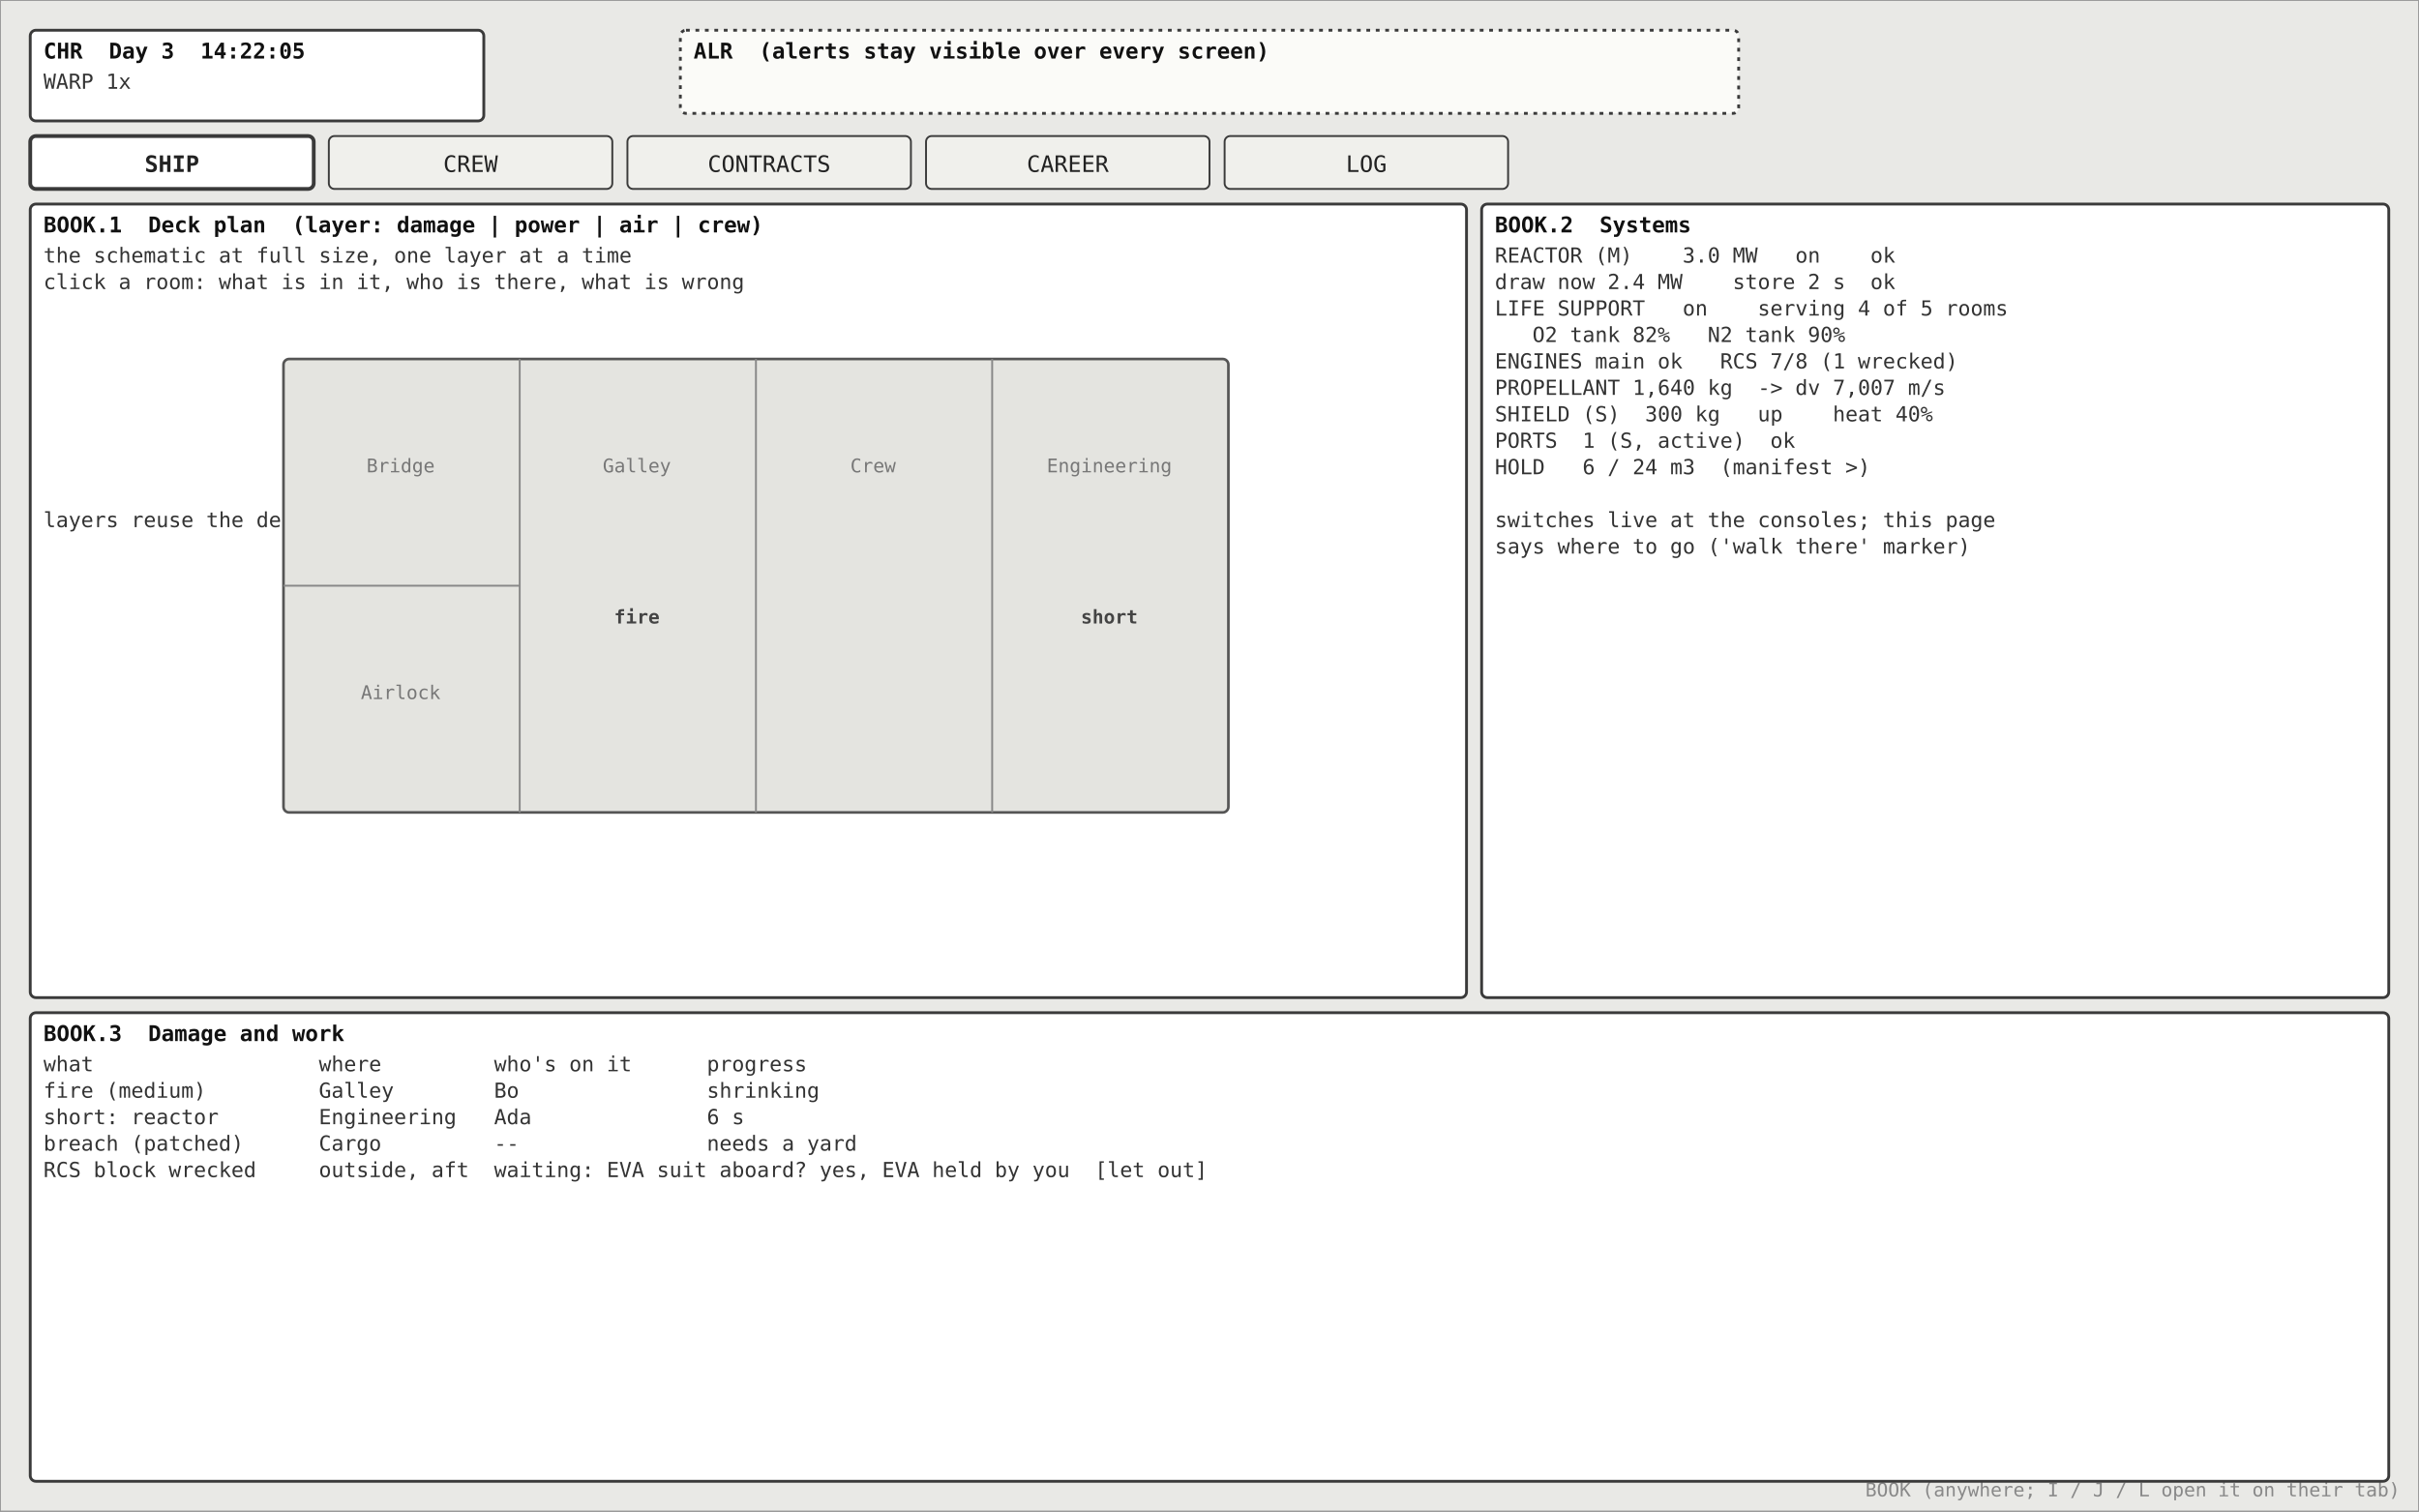
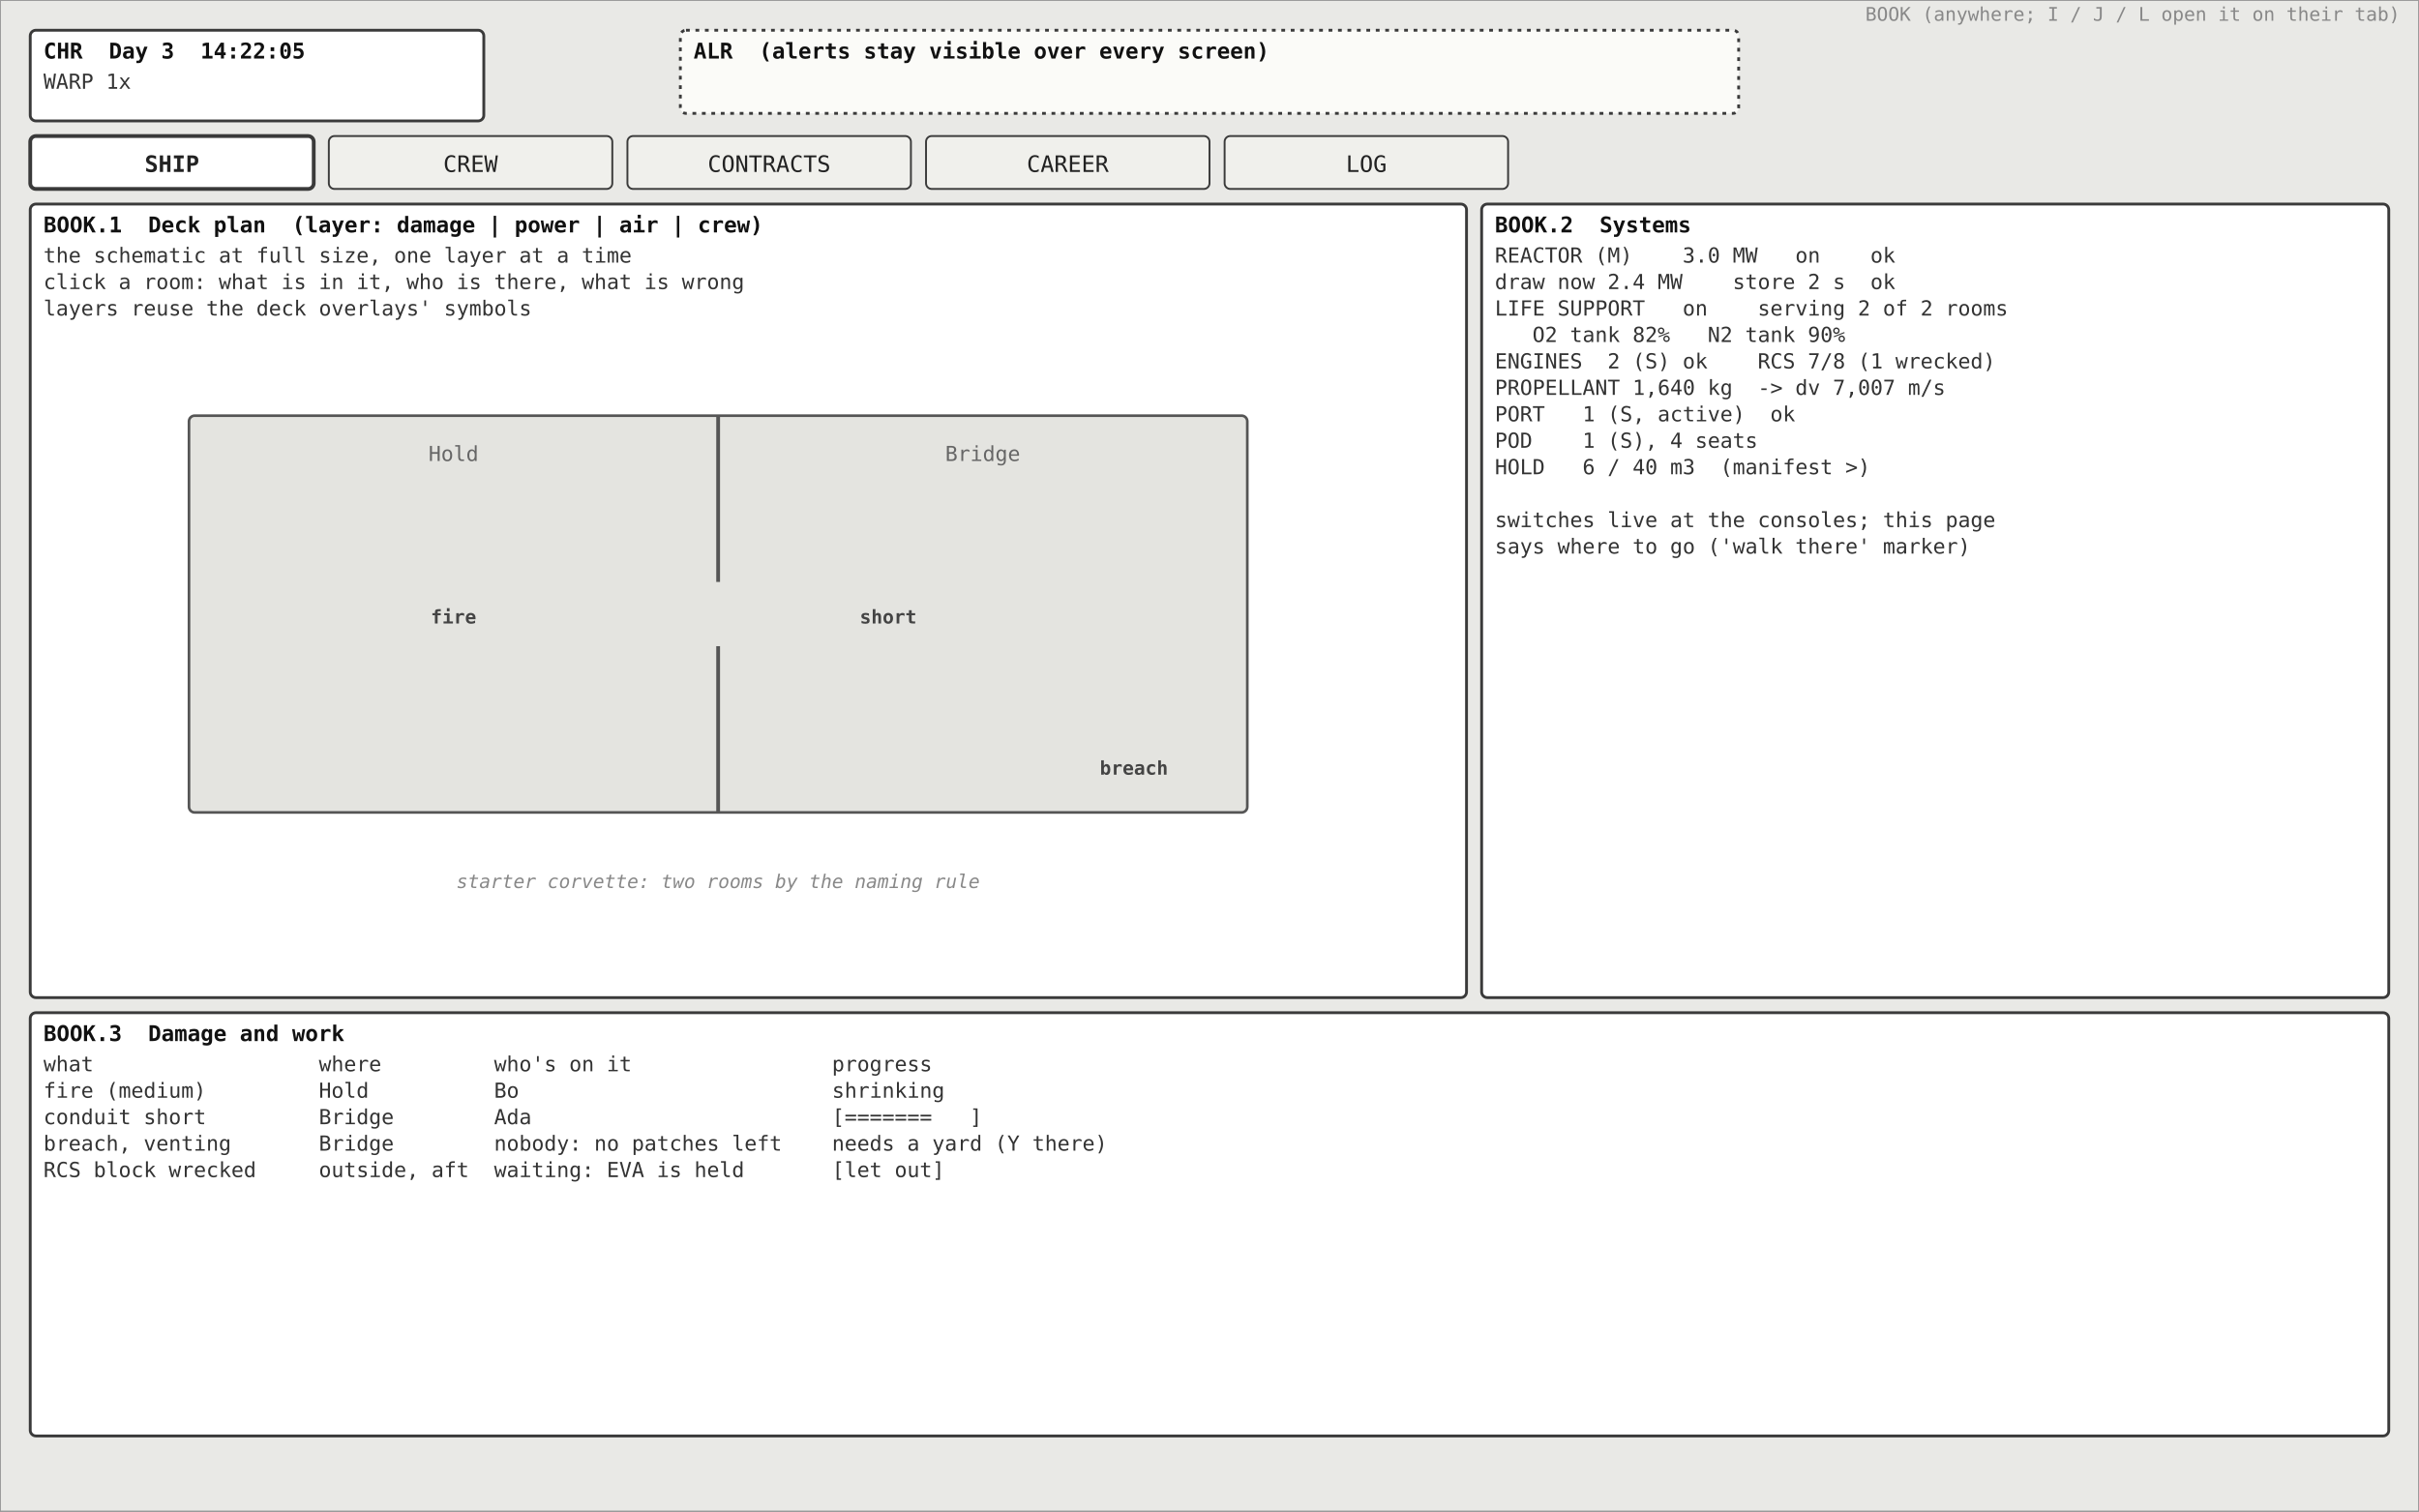
<svg xmlns="http://www.w3.org/2000/svg" width="1280" height="800" viewBox="0 0 1280 800" role="img" aria-label="Ship's book: the ship, crew, contracts, career and log, anywhere">
  <rect x="0" y="0" width="1280" height="800" rx="0" fill="#e9e9e6" stroke="#9a9a9a" stroke-width="1" />
-   <text x="1270" y="792" font-family="DejaVu Sans Mono, Menlo, Consolas, monospace" font-size="10" font-weight="normal" font-style="normal" fill="#888" text-anchor="end" xml:space="preserve" style="white-space:pre">BOOK (anywhere; I / J / L open it on their tab)</text>
+   <text x="1270" y="11" font-family="DejaVu Sans Mono, Menlo, Consolas, monospace" font-size="10" font-weight="normal" font-style="normal" fill="#888" text-anchor="end" xml:space="preserve" style="white-space:pre">BOOK (anywhere; I / J / L open it on their tab)</text>
  <rect x="16" y="16" width="240" height="48" rx="3" fill="#ffffff" stroke="#3a3a3a" stroke-width="1.5" />
  <text x="23" y="31" font-family="DejaVu Sans Mono, Menlo, Consolas, monospace" font-size="11.5" font-weight="bold" font-style="normal" fill="#111" text-anchor="start" xml:space="preserve" style="white-space:pre">CHR  Day 3  14:22:05</text>
  <text x="23" y="47" font-family="DejaVu Sans Mono, Menlo, Consolas, monospace" font-size="11" font-weight="normal" font-style="normal" fill="#333" text-anchor="start" xml:space="preserve" style="white-space:pre">WARP 1x</text>
  <rect x="360" y="16" width="560" height="44" rx="3" fill="#fbfbf8" stroke="#3a3a3a" stroke-width="1.5" stroke-dasharray="2 3" />
  <text x="367" y="31" font-family="DejaVu Sans Mono, Menlo, Consolas, monospace" font-size="11.5" font-weight="bold" font-style="normal" fill="#111" text-anchor="start" xml:space="preserve" style="white-space:pre">ALR  (alerts stay visible over every screen)</text>
  <rect x="16" y="72" width="150" height="28" rx="3" fill="#ffffff" stroke="#3a3a3a" stroke-width="2" />
  <text x="91" y="91" font-family="DejaVu Sans Mono, Menlo, Consolas, monospace" font-size="12" font-weight="bold" font-style="normal" fill="#222" text-anchor="middle" xml:space="preserve" style="white-space:pre">SHIP</text>
  <rect x="174" y="72" width="150" height="28" rx="3" fill="#f0f0ec" stroke="#3a3a3a" stroke-width="1" />
  <text x="249" y="91" font-family="DejaVu Sans Mono, Menlo, Consolas, monospace" font-size="12" font-weight="normal" font-style="normal" fill="#222" text-anchor="middle" xml:space="preserve" style="white-space:pre">CREW</text>
  <rect x="332" y="72" width="150" height="28" rx="3" fill="#f0f0ec" stroke="#3a3a3a" stroke-width="1" />
  <text x="407" y="91" font-family="DejaVu Sans Mono, Menlo, Consolas, monospace" font-size="12" font-weight="normal" font-style="normal" fill="#222" text-anchor="middle" xml:space="preserve" style="white-space:pre">CONTRACTS</text>
  <rect x="490" y="72" width="150" height="28" rx="3" fill="#f0f0ec" stroke="#3a3a3a" stroke-width="1" />
  <text x="565" y="91" font-family="DejaVu Sans Mono, Menlo, Consolas, monospace" font-size="12" font-weight="normal" font-style="normal" fill="#222" text-anchor="middle" xml:space="preserve" style="white-space:pre">CAREER</text>
  <rect x="648" y="72" width="150" height="28" rx="3" fill="#f0f0ec" stroke="#3a3a3a" stroke-width="1" />
  <text x="723" y="91" font-family="DejaVu Sans Mono, Menlo, Consolas, monospace" font-size="12" font-weight="normal" font-style="normal" fill="#222" text-anchor="middle" xml:space="preserve" style="white-space:pre">LOG</text>
  <rect x="16" y="108" width="760" height="420" rx="3" fill="#ffffff" stroke="#3a3a3a" stroke-width="1.5" />
  <text x="23" y="123" font-family="DejaVu Sans Mono, Menlo, Consolas, monospace" font-size="11.5" font-weight="bold" font-style="normal" fill="#111" text-anchor="start" xml:space="preserve" style="white-space:pre">BOOK.1  Deck plan  (layer: damage | power | air | crew)</text>
  <text x="23" y="139" font-family="DejaVu Sans Mono, Menlo, Consolas, monospace" font-size="11" font-weight="normal" font-style="normal" fill="#333" text-anchor="start" xml:space="preserve" style="white-space:pre">the schematic at full size, one layer at a time</text>
  <text x="23" y="153" font-family="DejaVu Sans Mono, Menlo, Consolas, monospace" font-size="11" font-weight="normal" font-style="normal" fill="#333" text-anchor="start" xml:space="preserve" style="white-space:pre">click a room: what is in it, who is there, what is wrong</text>
-   <text x="23" y="167" font-family="DejaVu Sans Mono, Menlo, Consolas, monospace" font-size="11" font-weight="normal" font-style="normal" fill="#333" text-anchor="start" xml:space="preserve" style="white-space:pre" />
-   <text x="23" y="181" font-family="DejaVu Sans Mono, Menlo, Consolas, monospace" font-size="11" font-weight="normal" font-style="normal" fill="#333" text-anchor="start" xml:space="preserve" style="white-space:pre" />
-   <text x="23" y="195" font-family="DejaVu Sans Mono, Menlo, Consolas, monospace" font-size="11" font-weight="normal" font-style="normal" fill="#333" text-anchor="start" xml:space="preserve" style="white-space:pre" />
-   <text x="23" y="209" font-family="DejaVu Sans Mono, Menlo, Consolas, monospace" font-size="11" font-weight="normal" font-style="normal" fill="#333" text-anchor="start" xml:space="preserve" style="white-space:pre" />
-   <text x="23" y="223" font-family="DejaVu Sans Mono, Menlo, Consolas, monospace" font-size="11" font-weight="normal" font-style="normal" fill="#333" text-anchor="start" xml:space="preserve" style="white-space:pre" />
-   <text x="23" y="237" font-family="DejaVu Sans Mono, Menlo, Consolas, monospace" font-size="11" font-weight="normal" font-style="normal" fill="#333" text-anchor="start" xml:space="preserve" style="white-space:pre" />
-   <text x="23" y="251" font-family="DejaVu Sans Mono, Menlo, Consolas, monospace" font-size="11" font-weight="normal" font-style="normal" fill="#333" text-anchor="start" xml:space="preserve" style="white-space:pre" />
-   <text x="23" y="265" font-family="DejaVu Sans Mono, Menlo, Consolas, monospace" font-size="11" font-weight="normal" font-style="normal" fill="#333" text-anchor="start" xml:space="preserve" style="white-space:pre" />
-   <text x="23" y="279" font-family="DejaVu Sans Mono, Menlo, Consolas, monospace" font-size="11" font-weight="normal" font-style="normal" fill="#333" text-anchor="start" xml:space="preserve" style="white-space:pre">layers reuse the deck overlays' symbols</text>
-   <rect x="150" y="190" width="500" height="240" rx="3" fill="#e4e4e0" stroke="#555" stroke-width="1.4" />
-   <line x1="275" y1="190" x2="275" y2="430" stroke="#888" stroke-width="1" />
-   <line x1="400" y1="190" x2="400" y2="430" stroke="#888" stroke-width="1" />
-   <line x1="525" y1="190" x2="525" y2="430" stroke="#888" stroke-width="1" />
-   <line x1="150" y1="310" x2="275" y2="310" stroke="#888" stroke-width="1" />
-   <text x="212" y="250" font-family="DejaVu Sans Mono, Menlo, Consolas, monospace" font-size="10" font-weight="normal" font-style="normal" fill="#777" text-anchor="middle" xml:space="preserve" style="white-space:pre">Bridge</text>
-   <text x="337" y="250" font-family="DejaVu Sans Mono, Menlo, Consolas, monospace" font-size="10" font-weight="normal" font-style="normal" fill="#777" text-anchor="middle" xml:space="preserve" style="white-space:pre">Galley</text>
-   <text x="462" y="250" font-family="DejaVu Sans Mono, Menlo, Consolas, monospace" font-size="10" font-weight="normal" font-style="normal" fill="#777" text-anchor="middle" xml:space="preserve" style="white-space:pre">Crew</text>
-   <text x="587" y="250" font-family="DejaVu Sans Mono, Menlo, Consolas, monospace" font-size="10" font-weight="normal" font-style="normal" fill="#777" text-anchor="middle" xml:space="preserve" style="white-space:pre">Engineering</text>
-   <text x="212" y="370" font-family="DejaVu Sans Mono, Menlo, Consolas, monospace" font-size="10" font-weight="normal" font-style="normal" fill="#777" text-anchor="middle" xml:space="preserve" style="white-space:pre">Airlock</text>
-   <text x="337" y="330" font-family="DejaVu Sans Mono, Menlo, Consolas, monospace" font-size="10" font-weight="bold" font-style="normal" fill="#444" text-anchor="middle" xml:space="preserve" style="white-space:pre">fire</text>
-   <text x="587" y="330" font-family="DejaVu Sans Mono, Menlo, Consolas, monospace" font-size="10" font-weight="bold" font-style="normal" fill="#444" text-anchor="middle" xml:space="preserve" style="white-space:pre">short</text>
+   <text x="23" y="167" font-family="DejaVu Sans Mono, Menlo, Consolas, monospace" font-size="11" font-weight="normal" font-style="normal" fill="#333" text-anchor="start" xml:space="preserve" style="white-space:pre">layers reuse the deck overlays' symbols</text>
+   <rect x="100" y="220" width="560" height="210" rx="3" fill="#e4e4e0" stroke="#555" stroke-width="1.4" />
+   <line x1="380" y1="220" x2="380" y2="308" stroke="#555" stroke-width="2" />
+   <line x1="380" y1="342" x2="380" y2="430" stroke="#555" stroke-width="2" />
+   <text x="240" y="244" font-family="DejaVu Sans Mono, Menlo, Consolas, monospace" font-size="11" font-weight="normal" font-style="normal" fill="#666" text-anchor="middle" xml:space="preserve" style="white-space:pre">Hold</text>
+   <text x="520" y="244" font-family="DejaVu Sans Mono, Menlo, Consolas, monospace" font-size="11" font-weight="normal" font-style="normal" fill="#666" text-anchor="middle" xml:space="preserve" style="white-space:pre">Bridge</text>
+   <text x="240" y="330" font-family="DejaVu Sans Mono, Menlo, Consolas, monospace" font-size="10" font-weight="bold" font-style="normal" fill="#444" text-anchor="middle" xml:space="preserve" style="white-space:pre">fire</text>
+   <text x="470" y="330" font-family="DejaVu Sans Mono, Menlo, Consolas, monospace" font-size="10" font-weight="bold" font-style="normal" fill="#444" text-anchor="middle" xml:space="preserve" style="white-space:pre">short</text>
+   <text x="600" y="410" font-family="DejaVu Sans Mono, Menlo, Consolas, monospace" font-size="10" font-weight="bold" font-style="normal" fill="#444" text-anchor="middle" xml:space="preserve" style="white-space:pre">breach</text>
+   <text x="380" y="470" font-family="DejaVu Sans Mono, Menlo, Consolas, monospace" font-size="10" font-weight="normal" font-style="italic" fill="#888" text-anchor="middle" xml:space="preserve" style="white-space:pre">starter corvette: two rooms by the naming rule</text>
  <rect x="784" y="108" width="480" height="420" rx="3" fill="#ffffff" stroke="#3a3a3a" stroke-width="1.5" />
  <text x="791" y="123" font-family="DejaVu Sans Mono, Menlo, Consolas, monospace" font-size="11.5" font-weight="bold" font-style="normal" fill="#111" text-anchor="start" xml:space="preserve" style="white-space:pre">BOOK.2  Systems</text>
  <text x="791" y="139" font-family="DejaVu Sans Mono, Menlo, Consolas, monospace" font-size="11" font-weight="normal" font-style="normal" fill="#333" text-anchor="start" xml:space="preserve" style="white-space:pre">REACTOR (M)    3.0 MW   on    ok</text>
  <text x="791" y="153" font-family="DejaVu Sans Mono, Menlo, Consolas, monospace" font-size="11" font-weight="normal" font-style="normal" fill="#333" text-anchor="start" xml:space="preserve" style="white-space:pre">draw now 2.4 MW    store 2 s  ok</text>
-   <text x="791" y="167" font-family="DejaVu Sans Mono, Menlo, Consolas, monospace" font-size="11" font-weight="normal" font-style="normal" fill="#333" text-anchor="start" xml:space="preserve" style="white-space:pre">LIFE SUPPORT   on    serving 4 of 5 rooms</text>
+   <text x="791" y="167" font-family="DejaVu Sans Mono, Menlo, Consolas, monospace" font-size="11" font-weight="normal" font-style="normal" fill="#333" text-anchor="start" xml:space="preserve" style="white-space:pre">LIFE SUPPORT   on    serving 2 of 2 rooms</text>
  <text x="791" y="181" font-family="DejaVu Sans Mono, Menlo, Consolas, monospace" font-size="11" font-weight="normal" font-style="normal" fill="#333" text-anchor="start" xml:space="preserve" style="white-space:pre">   O2 tank 82%   N2 tank 90%</text>
-   <text x="791" y="195" font-family="DejaVu Sans Mono, Menlo, Consolas, monospace" font-size="11" font-weight="normal" font-style="normal" fill="#333" text-anchor="start" xml:space="preserve" style="white-space:pre">ENGINES main ok   RCS 7/8 (1 wrecked)</text>
+   <text x="791" y="195" font-family="DejaVu Sans Mono, Menlo, Consolas, monospace" font-size="11" font-weight="normal" font-style="normal" fill="#333" text-anchor="start" xml:space="preserve" style="white-space:pre">ENGINES  2 (S) ok    RCS 7/8 (1 wrecked)</text>
  <text x="791" y="209" font-family="DejaVu Sans Mono, Menlo, Consolas, monospace" font-size="11" font-weight="normal" font-style="normal" fill="#333" text-anchor="start" xml:space="preserve" style="white-space:pre">PROPELLANT 1,640 kg  -&gt; dv 7,007 m/s</text>
-   <text x="791" y="223" font-family="DejaVu Sans Mono, Menlo, Consolas, monospace" font-size="11" font-weight="normal" font-style="normal" fill="#333" text-anchor="start" xml:space="preserve" style="white-space:pre">SHIELD (S)  300 kg   up    heat 40%</text>
-   <text x="791" y="237" font-family="DejaVu Sans Mono, Menlo, Consolas, monospace" font-size="11" font-weight="normal" font-style="normal" fill="#333" text-anchor="start" xml:space="preserve" style="white-space:pre">PORTS  1 (S, active)  ok</text>
-   <text x="791" y="251" font-family="DejaVu Sans Mono, Menlo, Consolas, monospace" font-size="11" font-weight="normal" font-style="normal" fill="#333" text-anchor="start" xml:space="preserve" style="white-space:pre">HOLD   6 / 24 m3  (manifest &gt;)</text>
+   <text x="791" y="223" font-family="DejaVu Sans Mono, Menlo, Consolas, monospace" font-size="11" font-weight="normal" font-style="normal" fill="#333" text-anchor="start" xml:space="preserve" style="white-space:pre">PORT   1 (S, active)  ok</text>
+   <text x="791" y="237" font-family="DejaVu Sans Mono, Menlo, Consolas, monospace" font-size="11" font-weight="normal" font-style="normal" fill="#333" text-anchor="start" xml:space="preserve" style="white-space:pre">POD    1 (S), 4 seats</text>
+   <text x="791" y="251" font-family="DejaVu Sans Mono, Menlo, Consolas, monospace" font-size="11" font-weight="normal" font-style="normal" fill="#333" text-anchor="start" xml:space="preserve" style="white-space:pre">HOLD   6 / 40 m3  (manifest &gt;)</text>
  <text x="791" y="265" font-family="DejaVu Sans Mono, Menlo, Consolas, monospace" font-size="11" font-weight="normal" font-style="normal" fill="#333" text-anchor="start" xml:space="preserve" style="white-space:pre" />
  <text x="791" y="279" font-family="DejaVu Sans Mono, Menlo, Consolas, monospace" font-size="11" font-weight="normal" font-style="normal" fill="#333" text-anchor="start" xml:space="preserve" style="white-space:pre">switches live at the consoles; this page</text>
  <text x="791" y="293" font-family="DejaVu Sans Mono, Menlo, Consolas, monospace" font-size="11" font-weight="normal" font-style="normal" fill="#333" text-anchor="start" xml:space="preserve" style="white-space:pre">says where to go ('walk there' marker)</text>
-   <rect x="16" y="536" width="1248" height="248" rx="3" fill="#ffffff" stroke="#3a3a3a" stroke-width="1.5" />
+   <rect x="16" y="536" width="1248" height="224" rx="3" fill="#ffffff" stroke="#3a3a3a" stroke-width="1.5" />
  <text x="23" y="551" font-family="DejaVu Sans Mono, Menlo, Consolas, monospace" font-size="11.5" font-weight="bold" font-style="normal" fill="#111" text-anchor="start" xml:space="preserve" style="white-space:pre">BOOK.3  Damage and work</text>
-   <text x="23" y="567" font-family="DejaVu Sans Mono, Menlo, Consolas, monospace" font-size="11" font-weight="normal" font-style="normal" fill="#333" text-anchor="start" xml:space="preserve" style="white-space:pre">what                  where         who's on it      progress</text>
-   <text x="23" y="581" font-family="DejaVu Sans Mono, Menlo, Consolas, monospace" font-size="11" font-weight="normal" font-style="normal" fill="#333" text-anchor="start" xml:space="preserve" style="white-space:pre">fire (medium)         Galley        Bo               shrinking</text>
-   <text x="23" y="595" font-family="DejaVu Sans Mono, Menlo, Consolas, monospace" font-size="11" font-weight="normal" font-style="normal" fill="#333" text-anchor="start" xml:space="preserve" style="white-space:pre">short: reactor        Engineering   Ada              6 s</text>
-   <text x="23" y="609" font-family="DejaVu Sans Mono, Menlo, Consolas, monospace" font-size="11" font-weight="normal" font-style="normal" fill="#333" text-anchor="start" xml:space="preserve" style="white-space:pre">breach (patched)      Cargo         --               needs a yard</text>
-   <text x="23" y="623" font-family="DejaVu Sans Mono, Menlo, Consolas, monospace" font-size="11" font-weight="normal" font-style="normal" fill="#333" text-anchor="start" xml:space="preserve" style="white-space:pre">RCS block wrecked     outside, aft  waiting: EVA suit aboard? yes, EVA held by you  [let out]</text>
+   <text x="23" y="567" font-family="DejaVu Sans Mono, Menlo, Consolas, monospace" font-size="11" font-weight="normal" font-style="normal" fill="#333" text-anchor="start" xml:space="preserve" style="white-space:pre">what                  where         who's on it                progress</text>
+   <text x="23" y="581" font-family="DejaVu Sans Mono, Menlo, Consolas, monospace" font-size="11" font-weight="normal" font-style="normal" fill="#333" text-anchor="start" xml:space="preserve" style="white-space:pre">fire (medium)         Hold          Bo                         shrinking</text>
+   <text x="23" y="595" font-family="DejaVu Sans Mono, Menlo, Consolas, monospace" font-size="11" font-weight="normal" font-style="normal" fill="#333" text-anchor="start" xml:space="preserve" style="white-space:pre">conduit short         Bridge        Ada                        [=======   ]</text>
+   <text x="23" y="609" font-family="DejaVu Sans Mono, Menlo, Consolas, monospace" font-size="11" font-weight="normal" font-style="normal" fill="#333" text-anchor="start" xml:space="preserve" style="white-space:pre">breach, venting       Bridge        nobody: no patches left    needs a yard (Y there)</text>
+   <text x="23" y="623" font-family="DejaVu Sans Mono, Menlo, Consolas, monospace" font-size="11" font-weight="normal" font-style="normal" fill="#333" text-anchor="start" xml:space="preserve" style="white-space:pre">RCS block wrecked     outside, aft  waiting: EVA is held       [let out]</text>
</svg>
